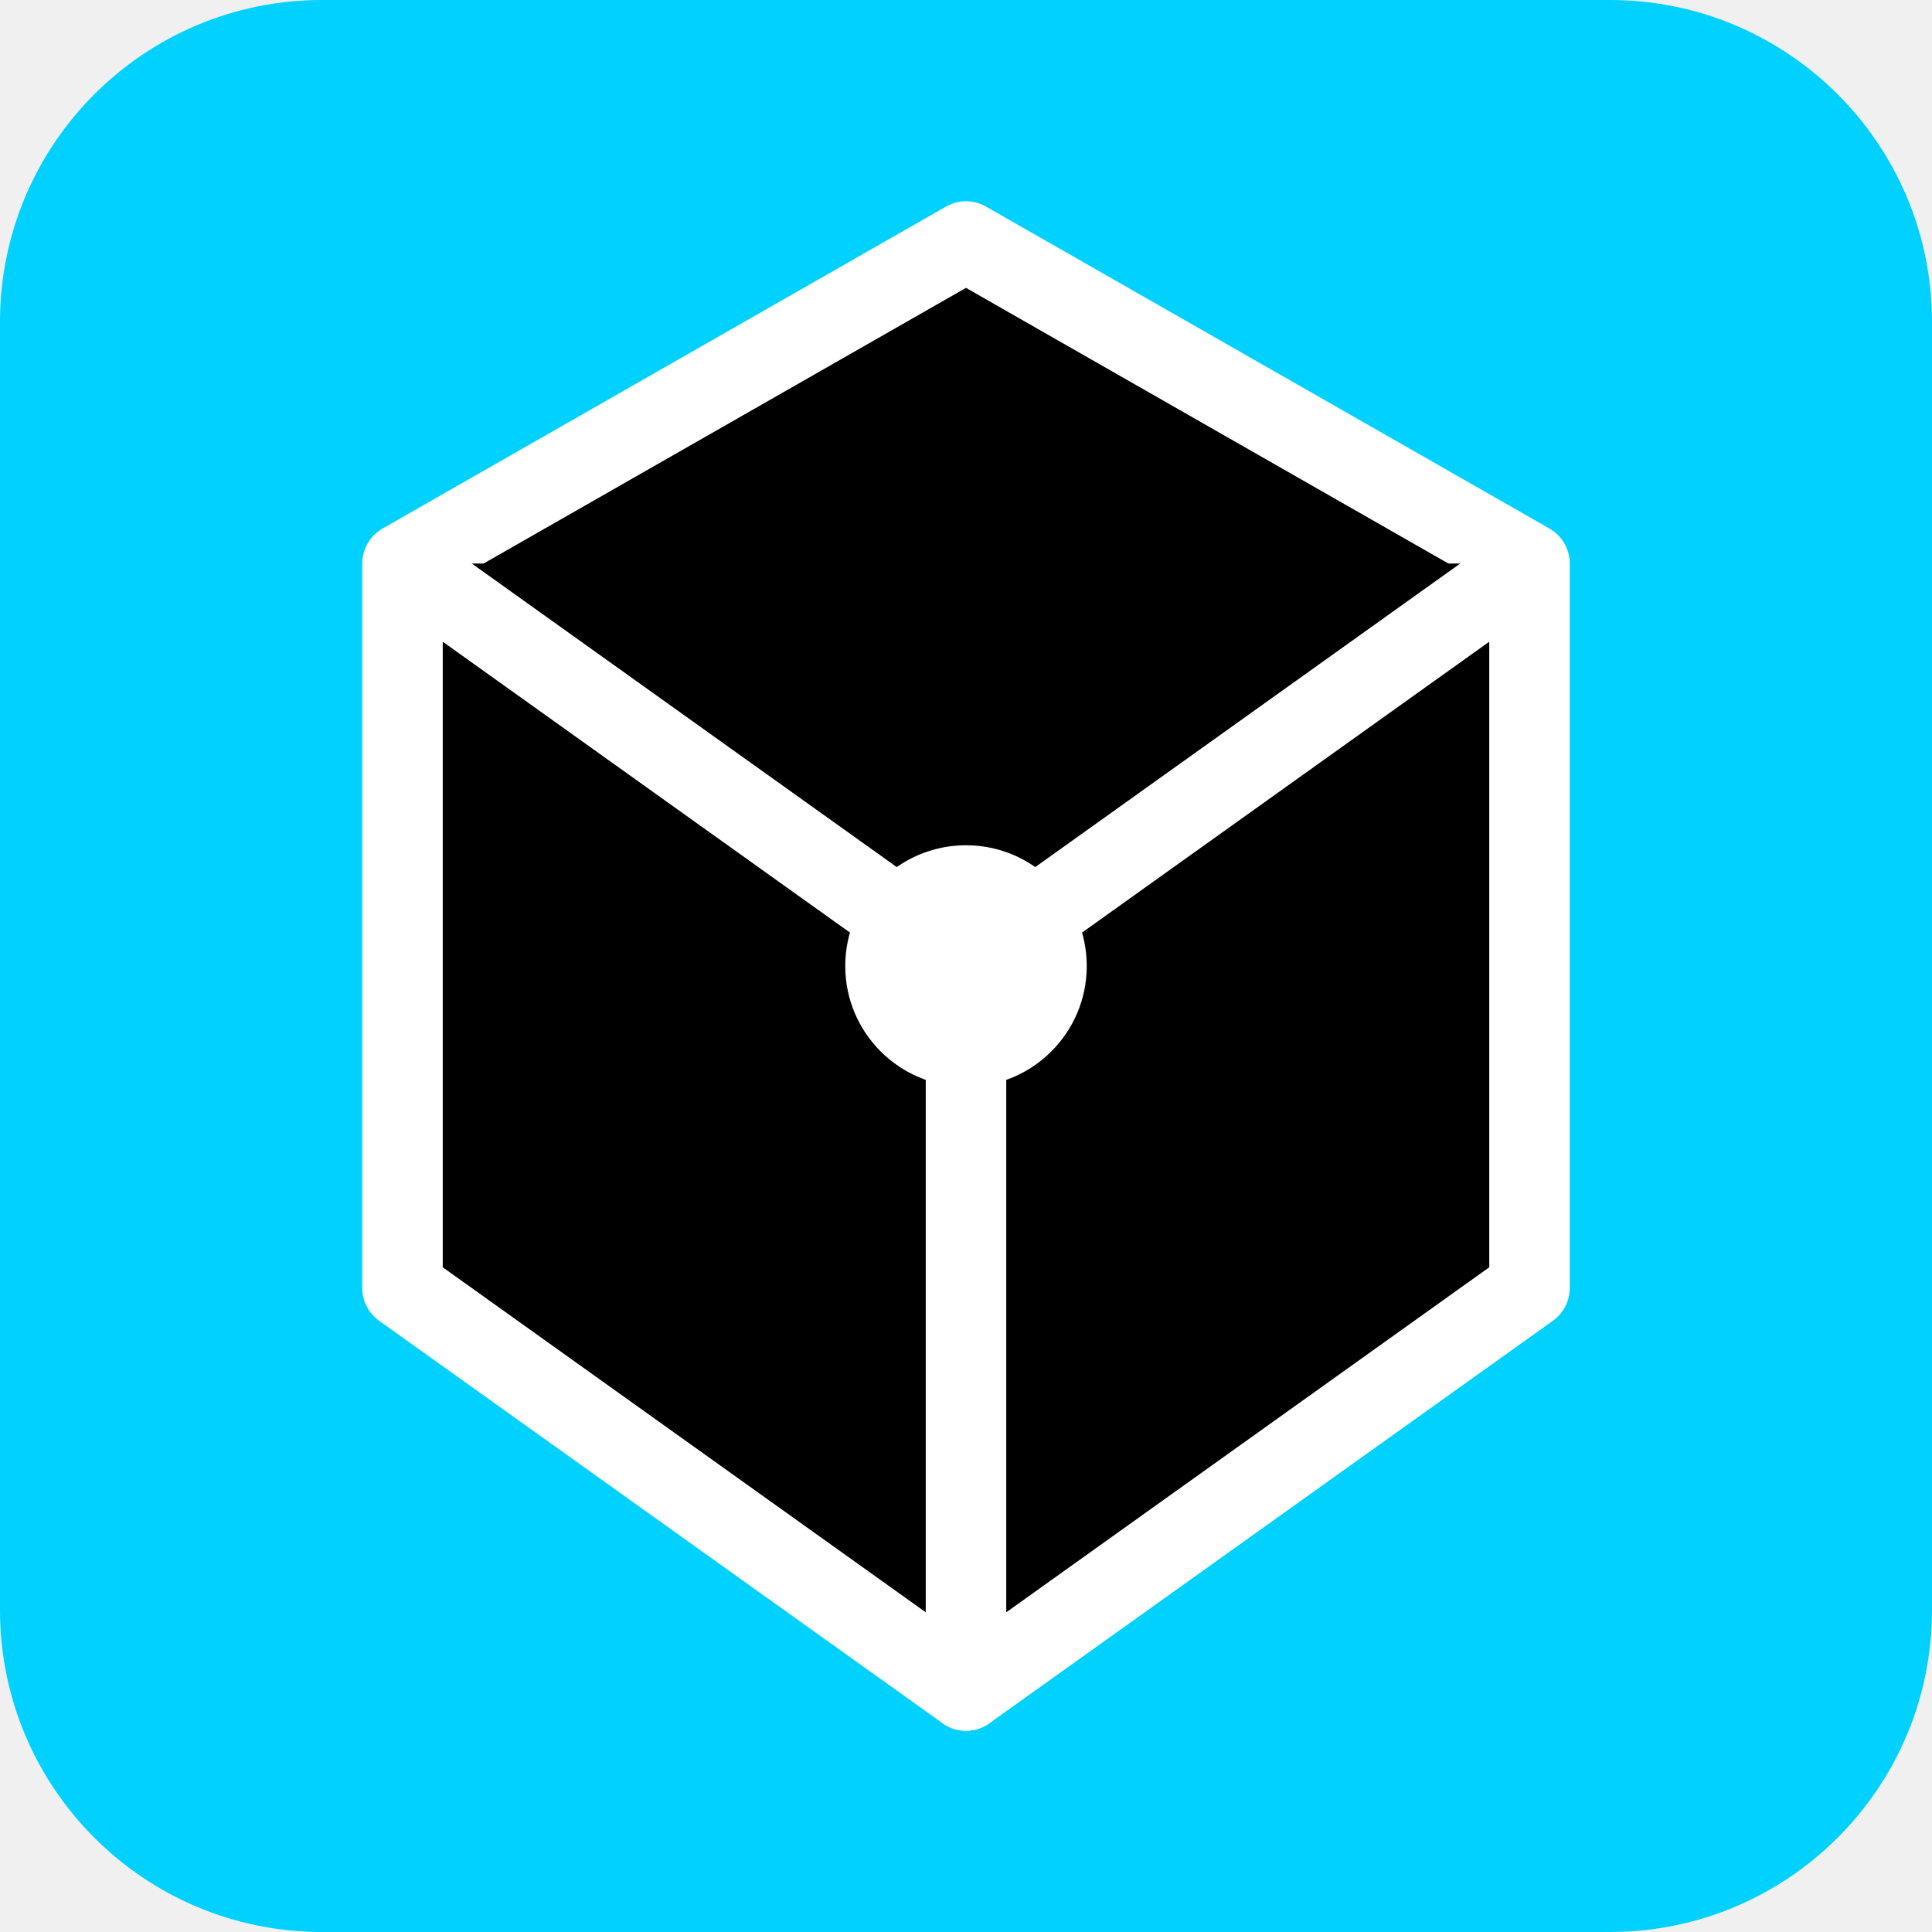
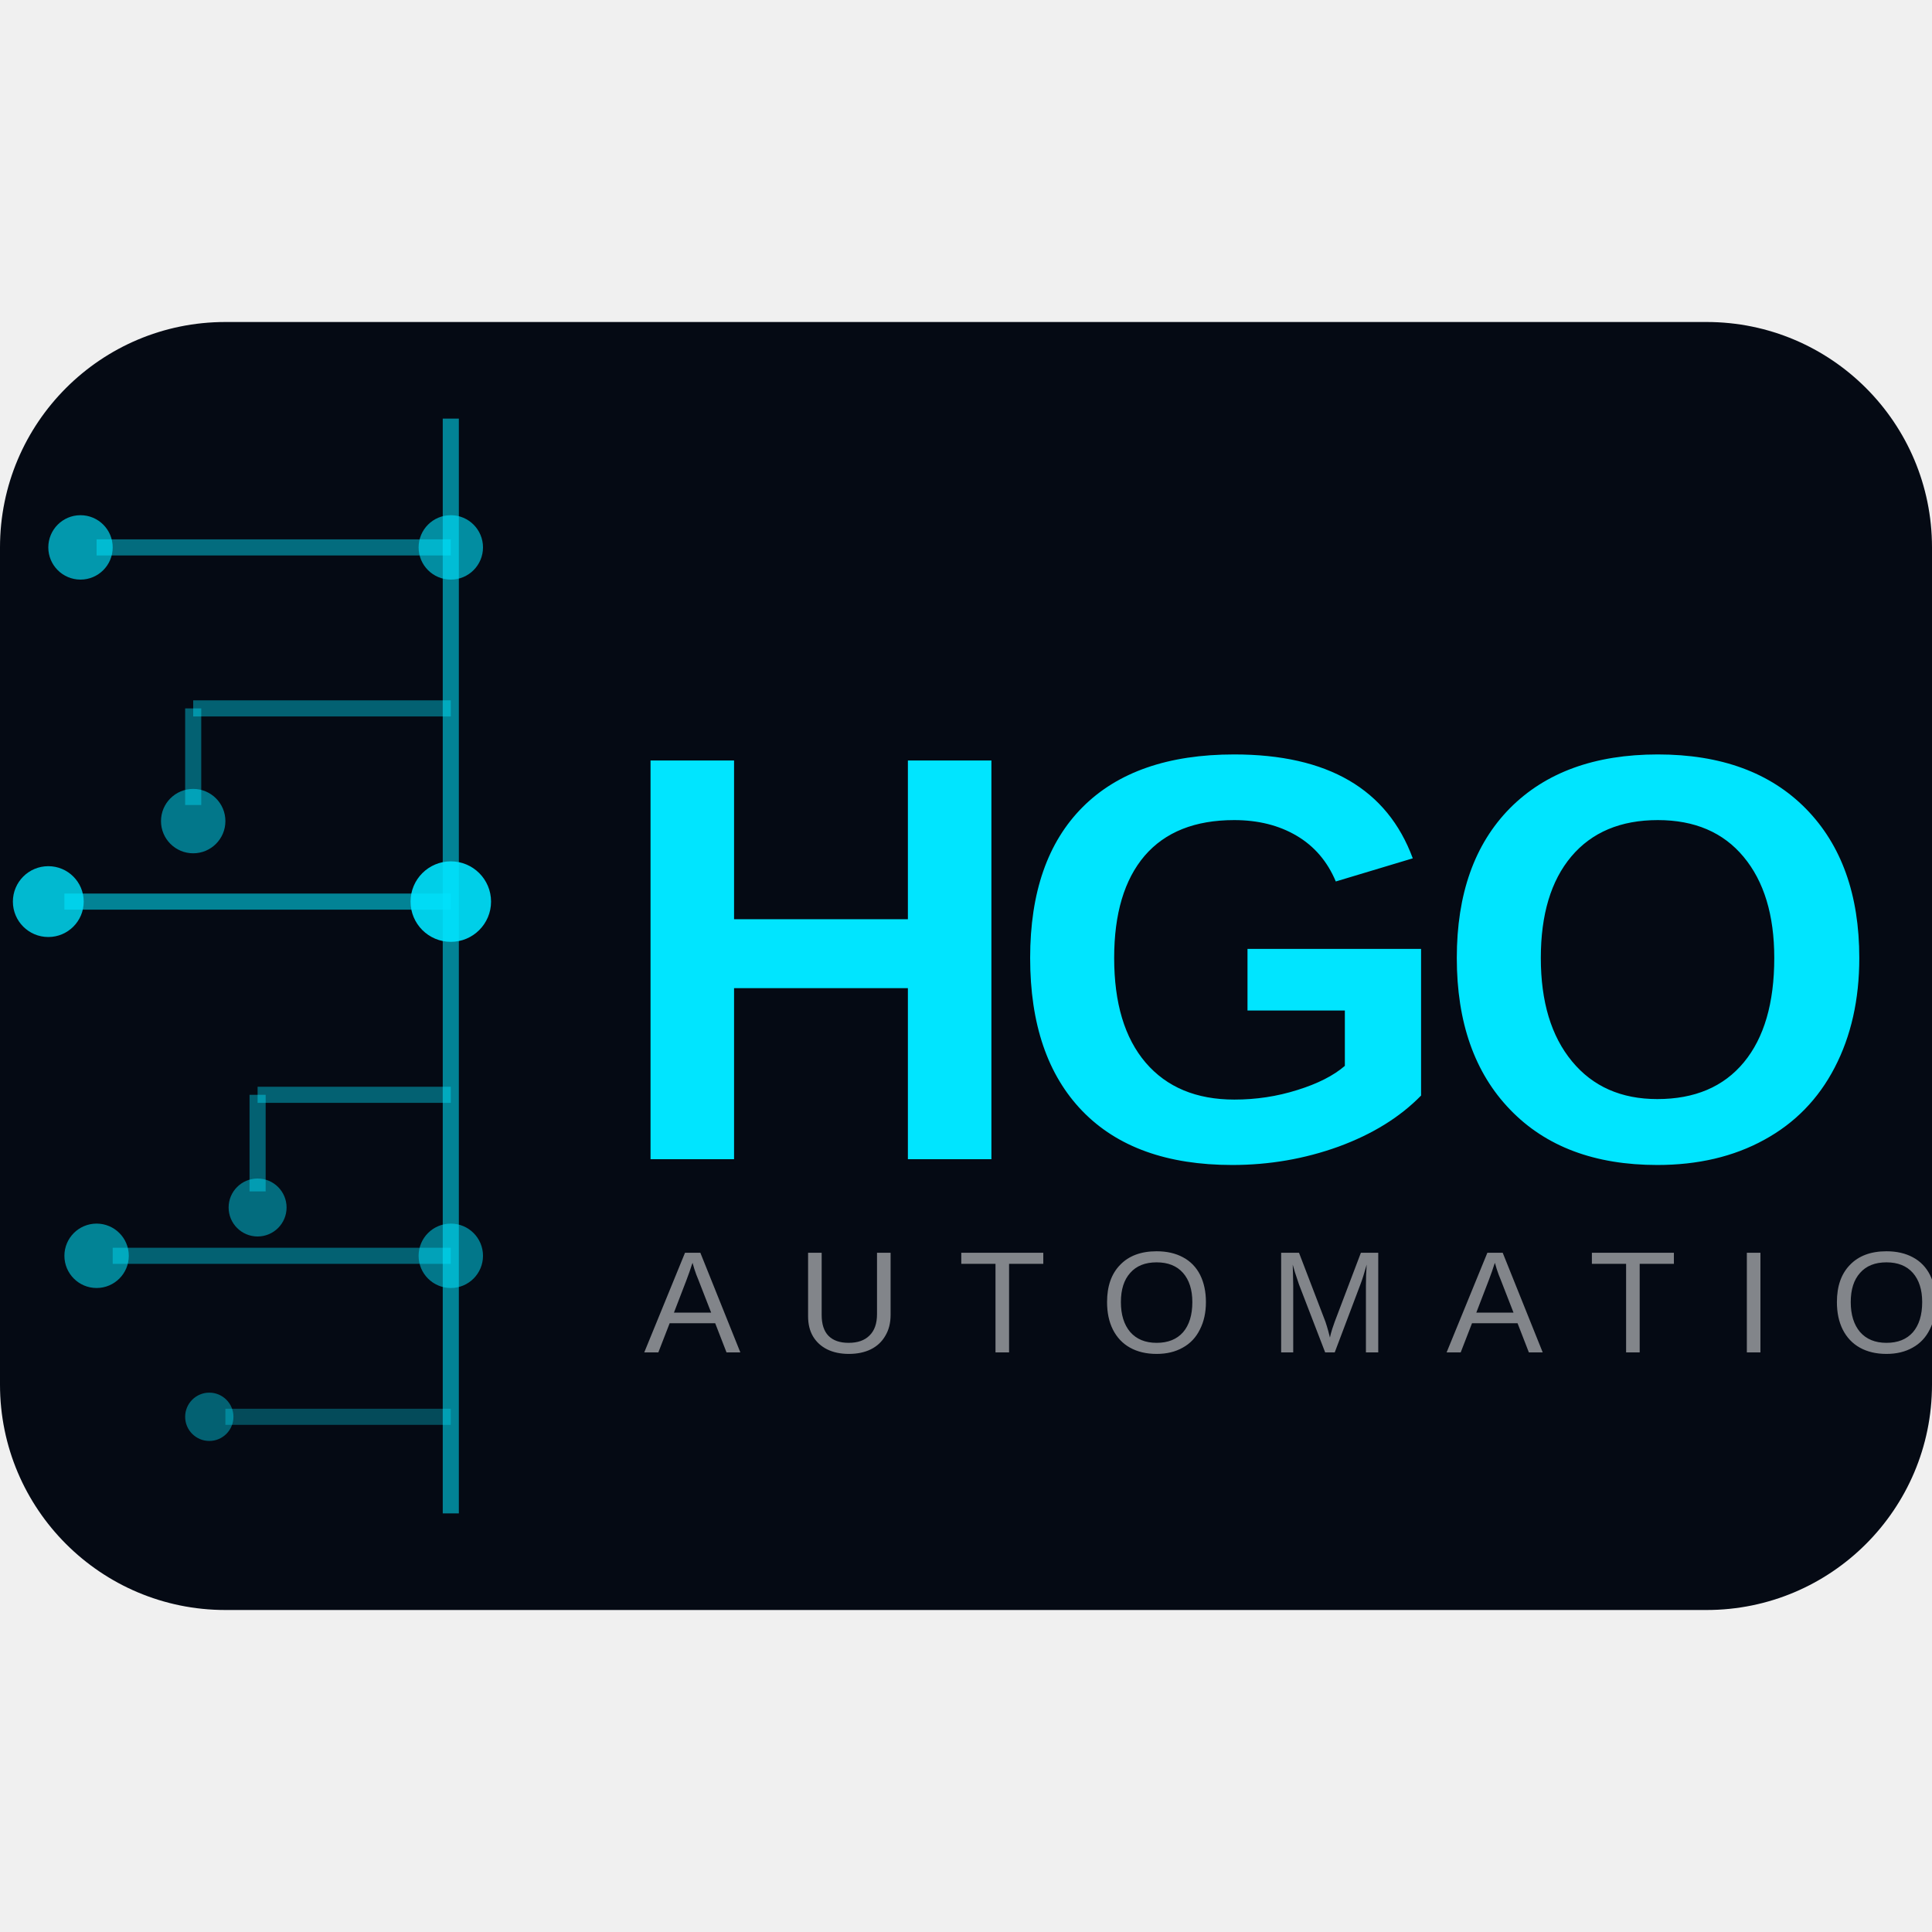
- <svg xmlns="http://www.w3.org/2000/svg" viewBox="0 0 24 24" width="512" height="512">
-   <rect width="24" height="24" rx="4" fill="#00D1FF" />
-   <path d="M12 3L5 7v9l7 5 7-5V7l-7-4z" fill="white" fill-opacity="0.1" />
-   <path d="M12 3L5 7l7 5 7-5-7-4z" fill="white" fill-opacity="0.2" />
-   <path d="M12 21V12l7-5v9l-7 5z" fill="white" fill-opacity="0.05" />
-   <path d="M12 3L5 7v9l7 5 7-5V7l-7-4z" stroke="white" stroke-width="1" stroke-linejoin="round" />
-   <path d="M12 21V12" stroke="white" stroke-width="1" stroke-linecap="round" />
-   <path d="M5 7l7 5 7-5" stroke="white" stroke-width="1" stroke-linejoin="round" />
-   <circle cx="12" cy="12" r="1.5" fill="white" />
+ <svg xmlns="http://www.w3.org/2000/svg" viewBox="0 0 120 80" width="512" height="512">
+   <rect width="120" height="80" rx="14" fill="#050A14" />
+   <line x1="28" y1="6" x2="28" y2="74" stroke="#00E5FF" stroke-width="1" stroke-opacity="0.55" />
+   <line x1="28" y1="14" x2="6" y2="14" stroke="#00E5FF" stroke-width="1" stroke-opacity="0.45" />
+   <circle cx="5" cy="14" r="2" fill="#00E5FF" fill-opacity="0.65" />
+   <line x1="28" y1="24" x2="12" y2="24" stroke="#00E5FF" stroke-width="1" stroke-opacity="0.4" />
+   <line x1="12" y1="24" x2="12" y2="30" stroke="#00E5FF" stroke-width="1" stroke-opacity="0.4" />
+   <circle cx="12" cy="31" r="2" fill="#00E5FF" fill-opacity="0.5" />
+   <line x1="28" y1="36" x2="4" y2="36" stroke="#00E5FF" stroke-width="1" stroke-opacity="0.55" />
+   <circle cx="3" cy="36" r="2.2" fill="#00E5FF" fill-opacity="0.8" />
+   <line x1="28" y1="48" x2="16" y2="48" stroke="#00E5FF" stroke-width="1" stroke-opacity="0.4" />
+   <line x1="16" y1="48" x2="16" y2="54" stroke="#00E5FF" stroke-width="1" stroke-opacity="0.4" />
+   <circle cx="16" cy="55" r="1.8" fill="#00E5FF" fill-opacity="0.45" />
+   <line x1="28" y1="58" x2="7" y2="58" stroke="#00E5FF" stroke-width="1" stroke-opacity="0.4" />
+   <circle cx="6" cy="58" r="2" fill="#00E5FF" fill-opacity="0.55" />
+   <line x1="28" y1="68" x2="14" y2="68" stroke="#00E5FF" stroke-width="1" stroke-opacity="0.3" />
+   <circle cx="13" cy="68" r="1.5" fill="#00E5FF" fill-opacity="0.4" />
+   <circle cx="28" cy="36" r="2.5" fill="#00E5FF" fill-opacity="0.9" />
+   <circle cx="28" cy="14" r="2" fill="#00E5FF" fill-opacity="0.6" />
+   <circle cx="28" cy="58" r="2" fill="#00E5FF" fill-opacity="0.5" />
+   <text x="38" y="52" font-family="Sora, Arial, sans-serif" font-weight="800" font-size="36" fill="#00E5FF" letter-spacing="-1.5" style="text-shadow: 0 0 20px rgba(0,229,255,0.6)">HGO</text>
+   <text x="40" y="64" font-family="Sora, Arial, sans-serif" font-weight="300" font-size="9" fill="rgba(255,255,255,0.5)" letter-spacing="3.5">AUTOMATION</text>
</svg>
